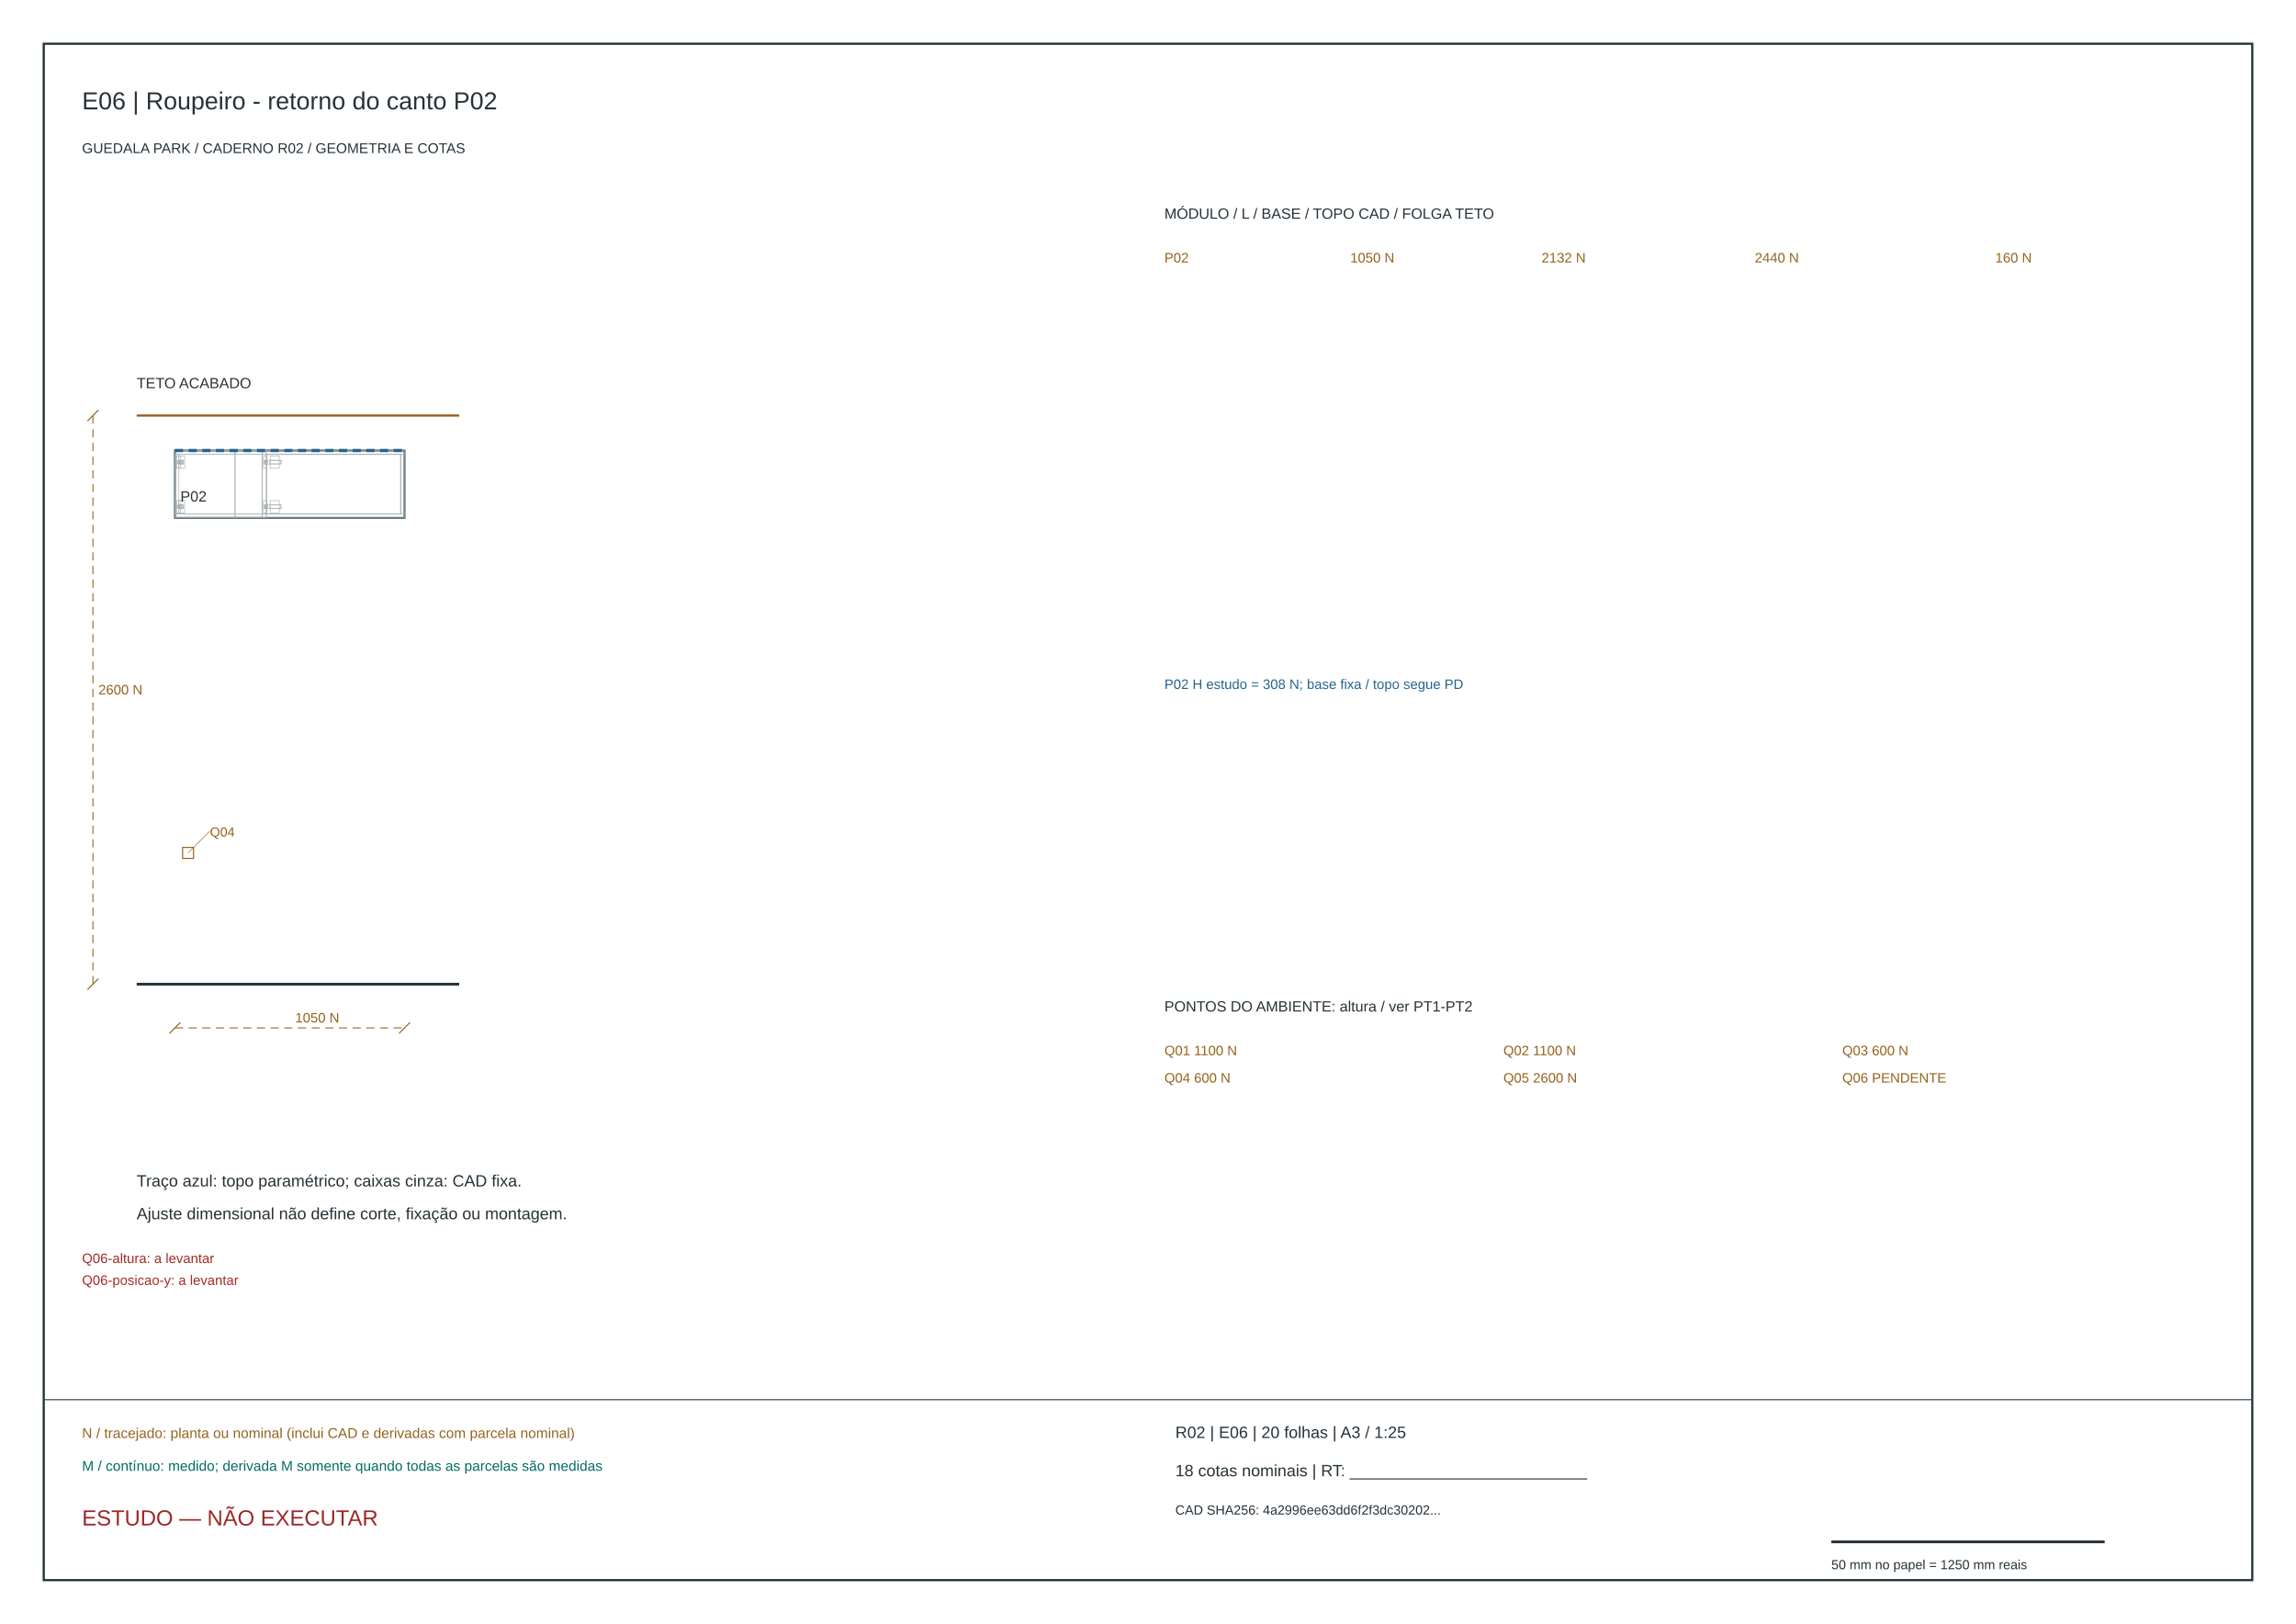
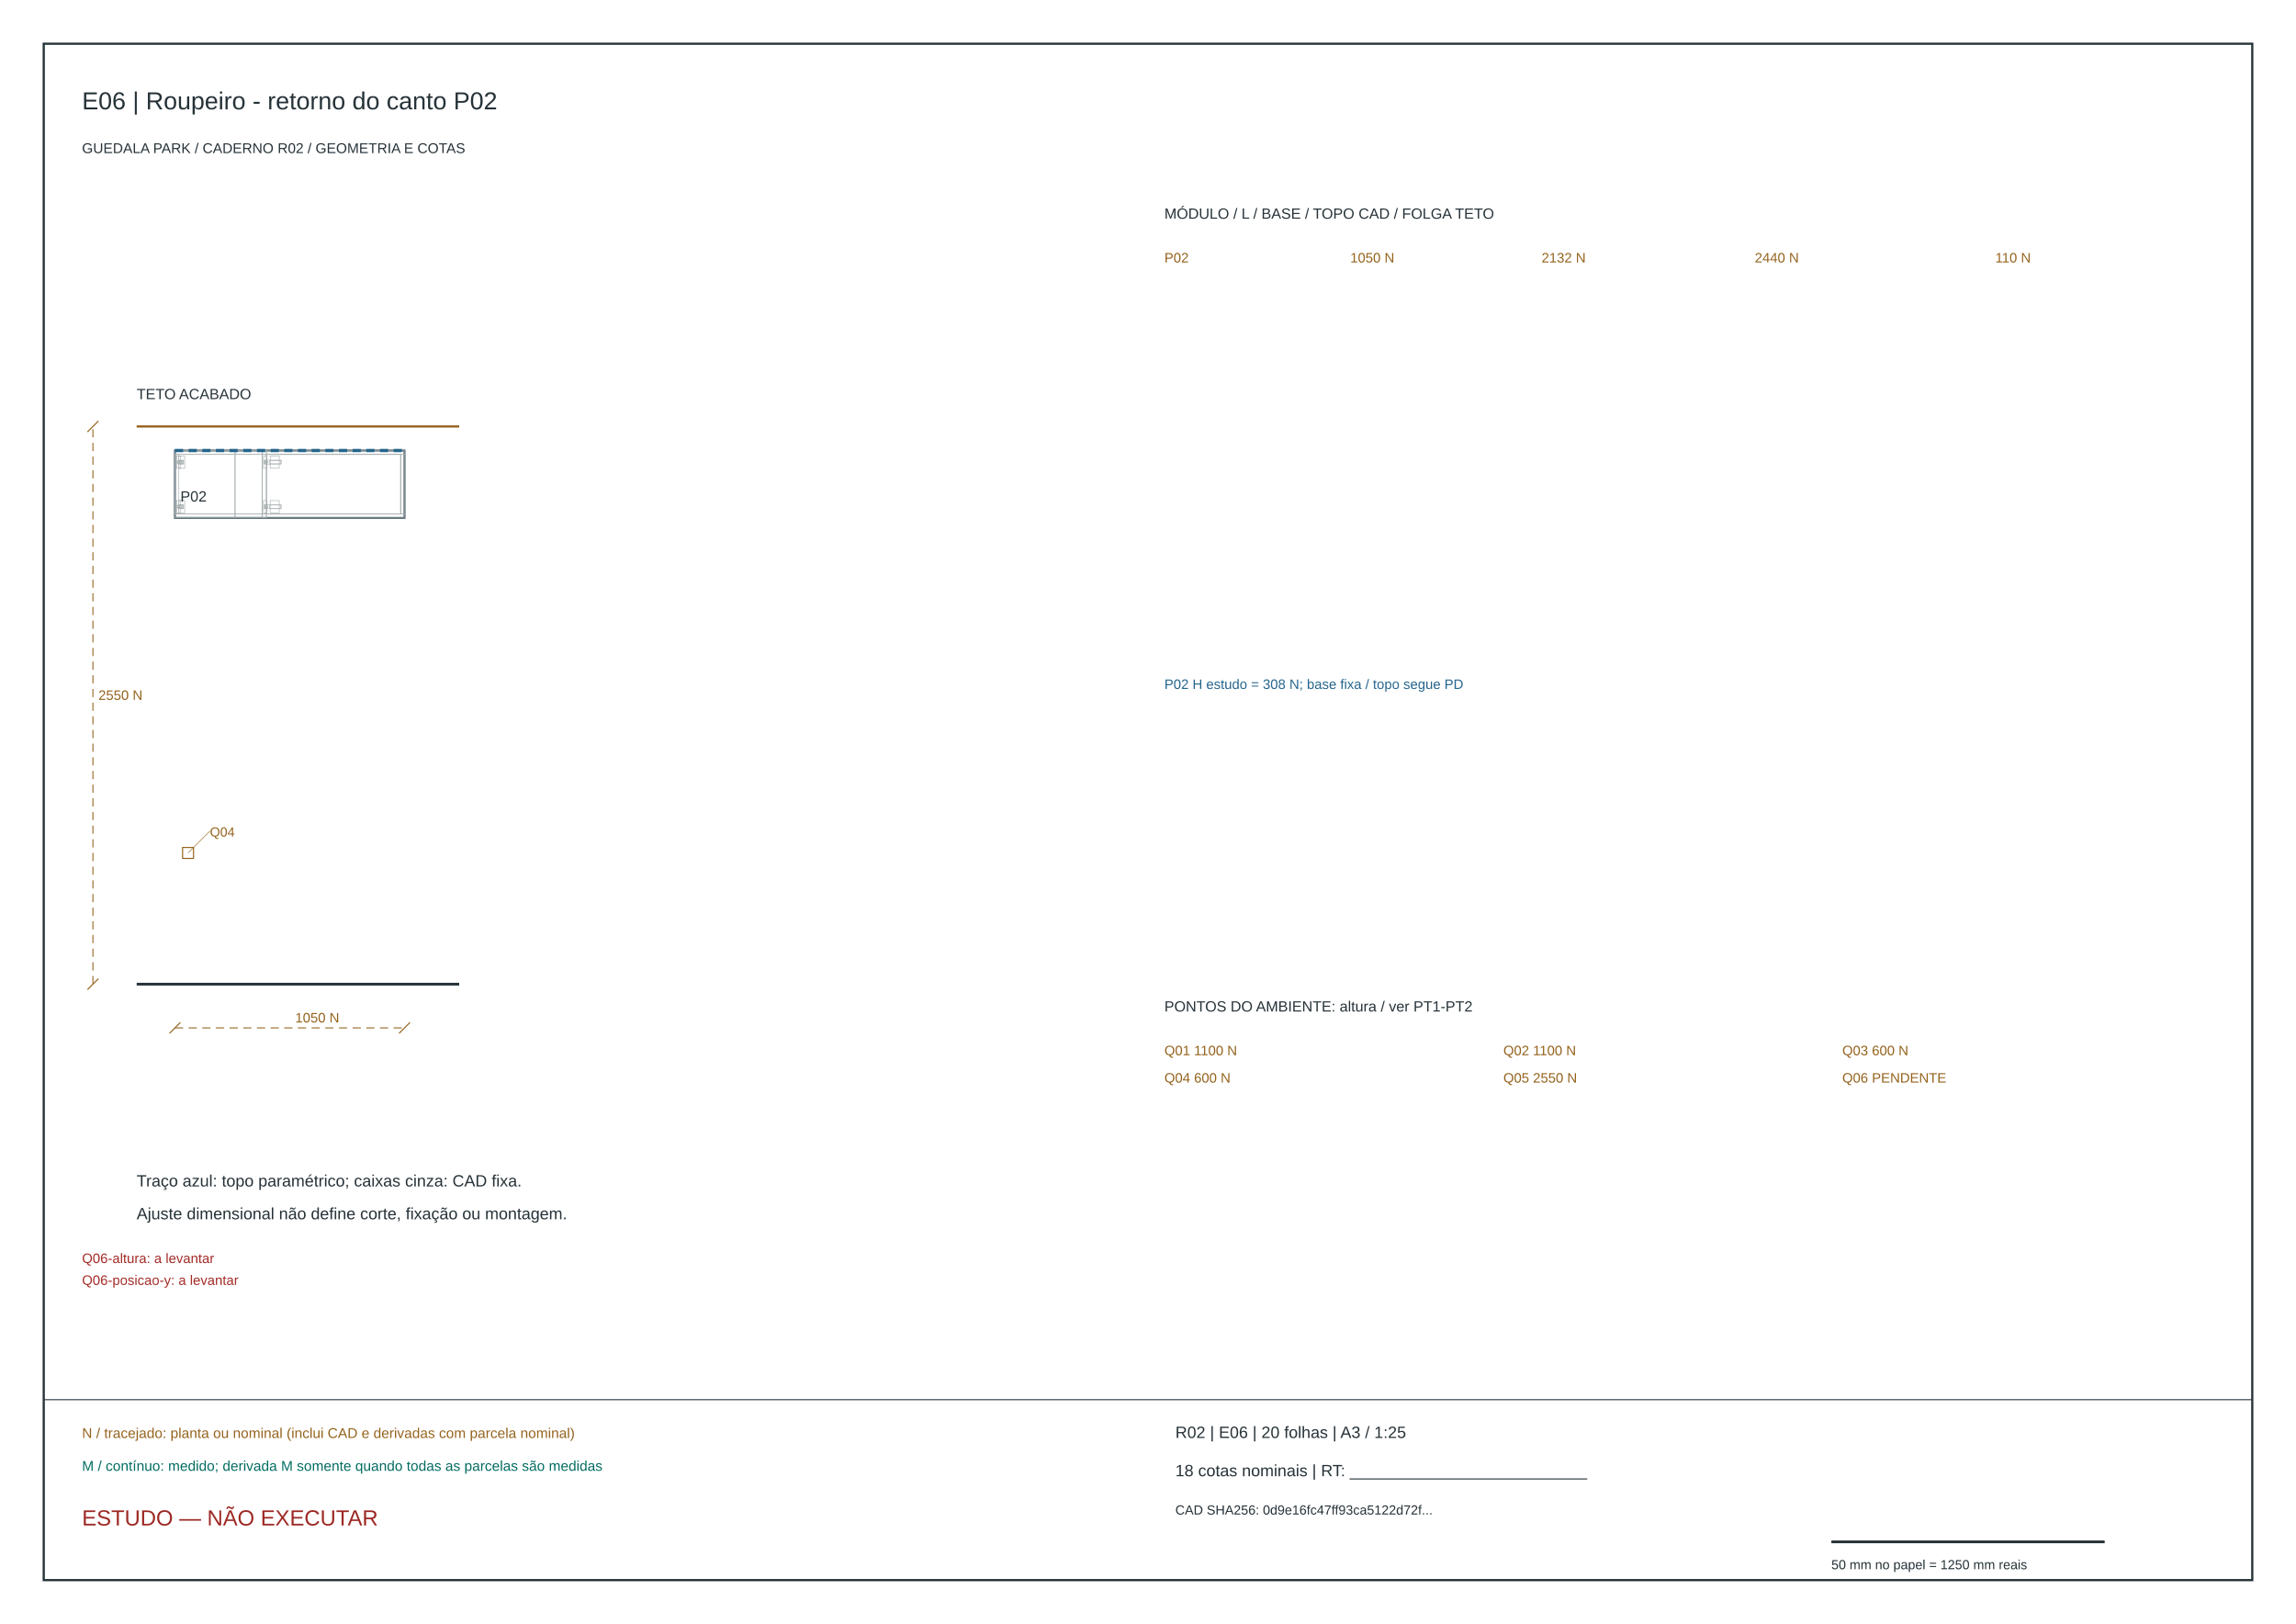
<svg xmlns="http://www.w3.org/2000/svg" width="420mm" height="297mm" viewBox="0 0 420 297">
  <rect width="420" height="297" fill="white" />
  <line x1="25" y1="180" x2="84.0" y2="180" stroke="#263238" stroke-width="0.5" />
-   <line x1="25" y1="76.0" x2="84.0" y2="76.0" stroke="#94621c" stroke-width="0.4" />
-   <line x1="17" y1="180" x2="17" y2="76.0" stroke="#94621c" stroke-width="0.18" stroke-dasharray="1.5 1" />
+   <line x1="25" y1="78.0" x2="84.0" y2="78.0" stroke="#94621c" stroke-width="0.4" />
+   <line x1="17" y1="180" x2="17" y2="78.0" stroke="#94621c" stroke-width="0.18" stroke-dasharray="1.5 1" />
  <line x1="16" y1="181" x2="18" y2="179" stroke="#94621c" stroke-width="0.2" />
-   <line x1="16" y1="77.0" x2="18" y2="75.0" stroke="#94621c" stroke-width="0.2" />
-   <text x="18.0" y="127.0" font-family="Arial, sans-serif" font-size="2.5" fill="#94621c">2600 N</text>
-   <text x="25" y="71.0" font-family="Arial, sans-serif" font-size="2.7" fill="#263238">TETO ACABADO</text>
+   <line x1="16" y1="79.0" x2="18" y2="77.0" stroke="#94621c" stroke-width="0.2" />
+   <text x="18.0" y="128.0" font-family="Arial, sans-serif" font-size="2.5" fill="#94621c">2550 N</text>
+   <text x="25" y="73.0" font-family="Arial, sans-serif" font-size="2.7" fill="#263238">TETO ACABADO</text>
  <text x="213" y="40" font-family="Arial, sans-serif" font-size="2.7" fill="#263238">MÓDULO / L / BASE / TOPO CAD / FOLGA TETO</text>
  <rect x="32.0" y="82.4" width="42.0" height="12.32" stroke="#405863" fill="none" stroke-width="0.35" />
  <rect x="32.0" y="94.0" width="42.0" height="0.72" stroke="#a2aaac" fill="none" stroke-width="0.1" />
  <rect x="32.0" y="82.4" width="42.0" height="0.72" stroke="#a2aaac" fill="none" stroke-width="0.1" />
  <rect x="73.28" y="83.12" width="0.72" height="10.88" stroke="#a2aaac" fill="none" stroke-width="0.1" />
  <rect x="32.0" y="83.12" width="41.28" height="10.88" stroke="#a2aaac" fill="none" stroke-width="0.1" />
  <rect x="48.8" y="83.12" width="24.48" height="10.88" stroke="#a2aaac" fill="none" stroke-width="0.1" />
  <rect x="48.0" y="82.44" width="0.72" height="12.24" stroke="#a2aaac" fill="none" stroke-width="0.1" />
  <rect x="49.36" y="92.378" width="2.077" height="0.604" stroke="#a2aaac" fill="none" stroke-width="0.1" />
  <rect x="48.394" y="92.325" width="2.995" height="0.71" stroke="#a2aaac" fill="none" stroke-width="0.1" />
  <rect x="48.255" y="92.389" width="0.43" height="0.582" stroke="#a2aaac" fill="none" stroke-width="0.1" />
  <rect x="48.462" y="92.534" width="0.552" height="0.292" stroke="#a2aaac" fill="none" stroke-width="0.1" />
  <rect x="48.208" y="91.54" width="0.64" height="2.28" stroke="#a2aaac" fill="none" stroke-width="0.1" />
  <rect x="49.42" y="91.554" width="1.66" height="2.252" stroke="#a2aaac" fill="none" stroke-width="0.1" />
  <rect x="49.36" y="84.218" width="2.077" height="0.604" stroke="#a2aaac" fill="none" stroke-width="0.1" />
  <rect x="48.394" y="84.165" width="2.995" height="0.71" stroke="#a2aaac" fill="none" stroke-width="0.1" />
  <rect x="48.255" y="84.229" width="0.43" height="0.582" stroke="#a2aaac" fill="none" stroke-width="0.1" />
  <rect x="48.462" y="84.374" width="0.552" height="0.292" stroke="#a2aaac" fill="none" stroke-width="0.1" />
  <rect x="48.208" y="83.38" width="0.64" height="2.28" stroke="#a2aaac" fill="none" stroke-width="0.1" />
  <rect x="49.42" y="83.394" width="1.66" height="2.252" stroke="#a2aaac" fill="none" stroke-width="0.1" />
  <rect x="32.12" y="82.44" width="10.84" height="12.24" stroke="#a2aaac" fill="none" stroke-width="0.1" />
  <rect x="32.8" y="92.378" width="0.517" height="0.604" stroke="#a2aaac" fill="none" stroke-width="0.1" />
  <rect x="32.84" y="92.325" width="0.739" height="0.71" stroke="#a2aaac" fill="none" stroke-width="0.1" />
  <rect x="32.512" y="92.389" width="1.023" height="0.582" stroke="#a2aaac" fill="none" stroke-width="0.1" />
  <rect x="32.146" y="92.534" width="1.06" height="0.292" stroke="#a2aaac" fill="none" stroke-width="0.1" />
  <rect x="32.304" y="91.54" width="1.476" height="2.28" stroke="#a2aaac" fill="none" stroke-width="0.1" />
  <rect x="32.72" y="91.554" width="0.34" height="2.252" stroke="#a2aaac" fill="none" stroke-width="0.1" />
  <rect x="32.8" y="84.218" width="0.517" height="0.604" stroke="#a2aaac" fill="none" stroke-width="0.1" />
  <rect x="32.84" y="84.165" width="0.739" height="0.71" stroke="#a2aaac" fill="none" stroke-width="0.1" />
  <rect x="32.512" y="84.229" width="1.023" height="0.582" stroke="#a2aaac" fill="none" stroke-width="0.1" />
  <rect x="32.146" y="84.374" width="1.06" height="0.292" stroke="#a2aaac" fill="none" stroke-width="0.1" />
  <rect x="32.304" y="83.38" width="1.476" height="2.28" stroke="#a2aaac" fill="none" stroke-width="0.1" />
  <rect x="32.72" y="83.394" width="0.34" height="2.252" stroke="#a2aaac" fill="none" stroke-width="0.1" />
  <rect x="32.0" y="83.12" width="0.72" height="10.88" stroke="#a2aaac" fill="none" stroke-width="0.1" />
  <rect x="48.0" y="82.44" width="0.72" height="12.24" stroke="#a2aaac" fill="none" stroke-width="0.1" />
  <rect x="43.04" y="82.44" width="4.96" height="12.24" stroke="#a2aaac" fill="none" stroke-width="0.1" />
  <text x="33.0" y="91.72" font-family="Arial, sans-serif" font-size="2.7" fill="#263238">P02</text>
  <text x="213" y="48" font-family="Arial, sans-serif" font-size="2.5" fill="#94621c">P02</text>
  <text x="247" y="48" font-family="Arial, sans-serif" font-size="2.5" fill="#94621c">1050 N</text>
  <text x="282" y="48" font-family="Arial, sans-serif" font-size="2.5" fill="#94621c">2132 N</text>
  <text x="321" y="48" font-family="Arial, sans-serif" font-size="2.5" fill="#94621c">2440 N</text>
-   <text x="365" y="48" font-family="Arial, sans-serif" font-size="2.5" fill="#94621c">160 N</text>
+   <text x="365" y="48" font-family="Arial, sans-serif" font-size="2.5" fill="#94621c">110 N</text>
  <line x1="32.0" y1="188" x2="74.0" y2="188" stroke="#94621c" stroke-width="0.18" stroke-dasharray="1.5 1" />
  <line x1="31.0" y1="189" x2="33.0" y2="187" stroke="#94621c" stroke-width="0.2" />
  <line x1="73.0" y1="189" x2="75.0" y2="187" stroke="#94621c" stroke-width="0.2" />
  <text x="54.0" y="187.0" font-family="Arial, sans-serif" font-size="2.5" fill="#94621c">1050 N</text>
  <line x1="32.0" y1="82.4" x2="74.0" y2="82.4" stroke="#25658c" stroke-width="0.6" stroke-dasharray="1.5 1" />
  <text x="213" y="126" font-family="Arial, sans-serif" font-size="2.5" fill="#25658c">P02 H estudo = 308 N; base fixa / topo segue PD</text>
  <text x="25" y="217" font-family="Arial, sans-serif" font-size="3" fill="#263238">Traço azul: topo paramétrico; caixas cinza: CAD fixa.</text>
  <text x="25" y="223" font-family="Arial, sans-serif" font-size="3" fill="#263238">Ajuste dimensional não define corte, fixação ou montagem.</text>
  <text x="213" y="185" font-family="Arial, sans-serif" font-size="2.7" fill="#263238">PONTOS DO AMBIENTE: altura / ver PT1-PT2</text>
  <text x="213" y="193" font-family="Arial, sans-serif" font-size="2.5" fill="#94621c">Q01 1100 N</text>
  <text x="275" y="193" font-family="Arial, sans-serif" font-size="2.5" fill="#94621c">Q02 1100 N</text>
  <text x="337" y="193" font-family="Arial, sans-serif" font-size="2.5" fill="#94621c">Q03 600 N</text>
  <text x="213" y="198" font-family="Arial, sans-serif" font-size="2.5" fill="#94621c">Q04 600 N</text>
  <rect x="33.4" y="155.0" width="2" height="2" stroke="#94621c" fill="#ffffff" stroke-width="0.2" />
  <line x1="34.4" y1="156.0" x2="38.4" y2="152.0" stroke="#94621c" stroke-width="0.1" />
  <text x="38.4" y="153.0" font-family="Arial, sans-serif" font-size="2.4" fill="#94621c">Q04</text>
-   <text x="275" y="198" font-family="Arial, sans-serif" font-size="2.5" fill="#94621c">Q05 2600 N</text>
+   <text x="275" y="198" font-family="Arial, sans-serif" font-size="2.5" fill="#94621c">Q05 2550 N</text>
  <text x="337" y="198" font-family="Arial, sans-serif" font-size="2.5" fill="#94621c">Q06 PENDENTE</text>
  <rect x="8" y="8" width="404" height="281" stroke="#263238" fill="none" stroke-width="0.4" />
  <text x="15" y="20" font-family="Arial, sans-serif" font-size="4.5" fill="#263238">E06 | Roupeiro - retorno do canto P02</text>
  <text x="15" y="28" font-family="Arial, sans-serif" font-size="2.6" fill="#263238">GUEDALA PARK  /  CADERNO R02  /  GEOMETRIA E COTAS</text>
  <text x="15" y="231" font-family="Arial, sans-serif" font-size="2.5" fill="#a32c28">Q06-altura: a levantar</text>
  <text x="15" y="235" font-family="Arial, sans-serif" font-size="2.5" fill="#a32c28">Q06-posicao-y: a levantar</text>
  <line x1="8" y1="256" x2="412" y2="256" stroke="#34434a" stroke-width="0.2" />
  <text x="15" y="263" font-family="Arial, sans-serif" font-size="2.6" fill="#94621c">N / tracejado: planta ou nominal (inclui CAD e derivadas com parcela nominal)</text>
  <text x="15" y="269" font-family="Arial, sans-serif" font-size="2.6" fill="#006b60">M / contínuo: medido; derivada M somente quando todas as parcelas são medidas</text>
  <text x="15" y="279" font-family="Arial, sans-serif" font-size="4" fill="#9d2925">ESTUDO — NÃO EXECUTAR</text>
  <text x="215" y="263" font-family="Arial, sans-serif" font-size="3" fill="#263238">R02 | E06 | 20 folhas | A3 / 1:25</text>
  <text x="215" y="270" font-family="Arial, sans-serif" font-size="3" fill="#263238">18 cotas nominais | RT: __________________________</text>
-   <text x="215" y="277" font-family="Arial, sans-serif" font-size="2.4" fill="#263238">CAD SHA256: 4a2996ee63dd6f2f3dc30202...</text>
+   <text x="215" y="277" font-family="Arial, sans-serif" font-size="2.4" fill="#263238">CAD SHA256: 0d9e16fc47ff93ca5122d72f...</text>
  <line x1="335" y1="282" x2="385" y2="282" stroke="#263238" stroke-width="0.5" />
  <text x="335" y="287" font-family="Arial, sans-serif" font-size="2.4" fill="#263238">50 mm no papel = 1250 mm reais</text>
</svg>
